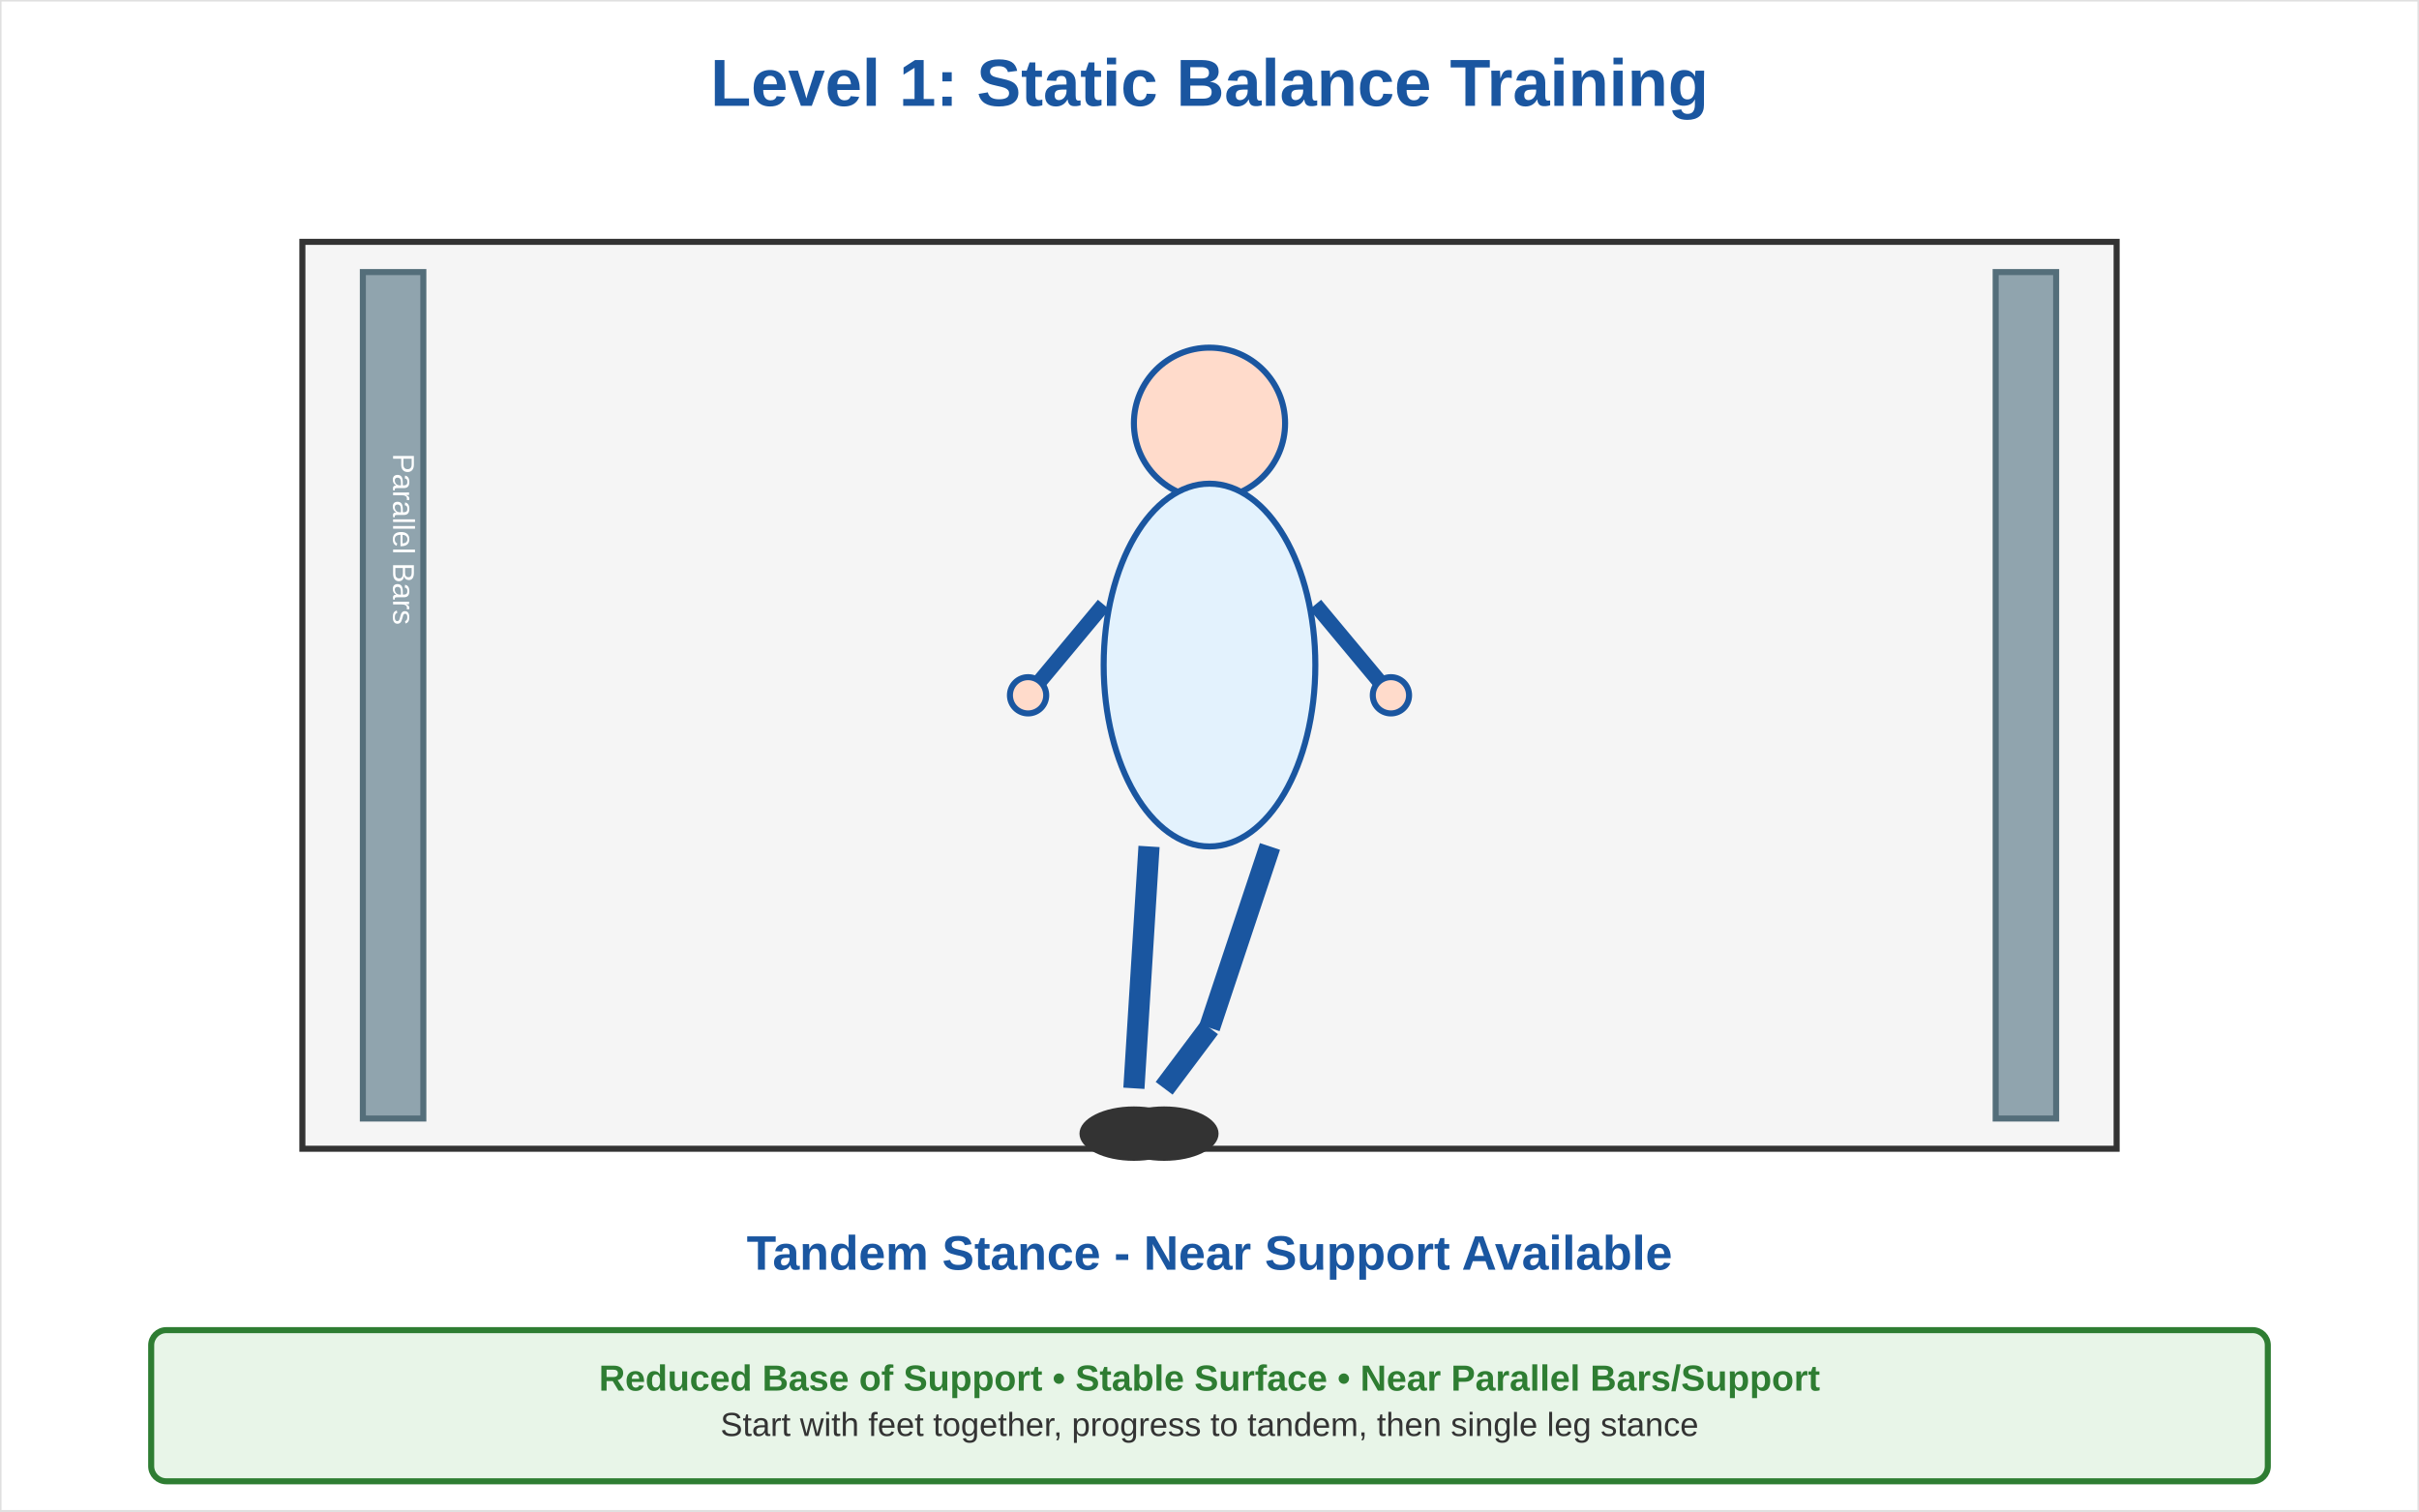
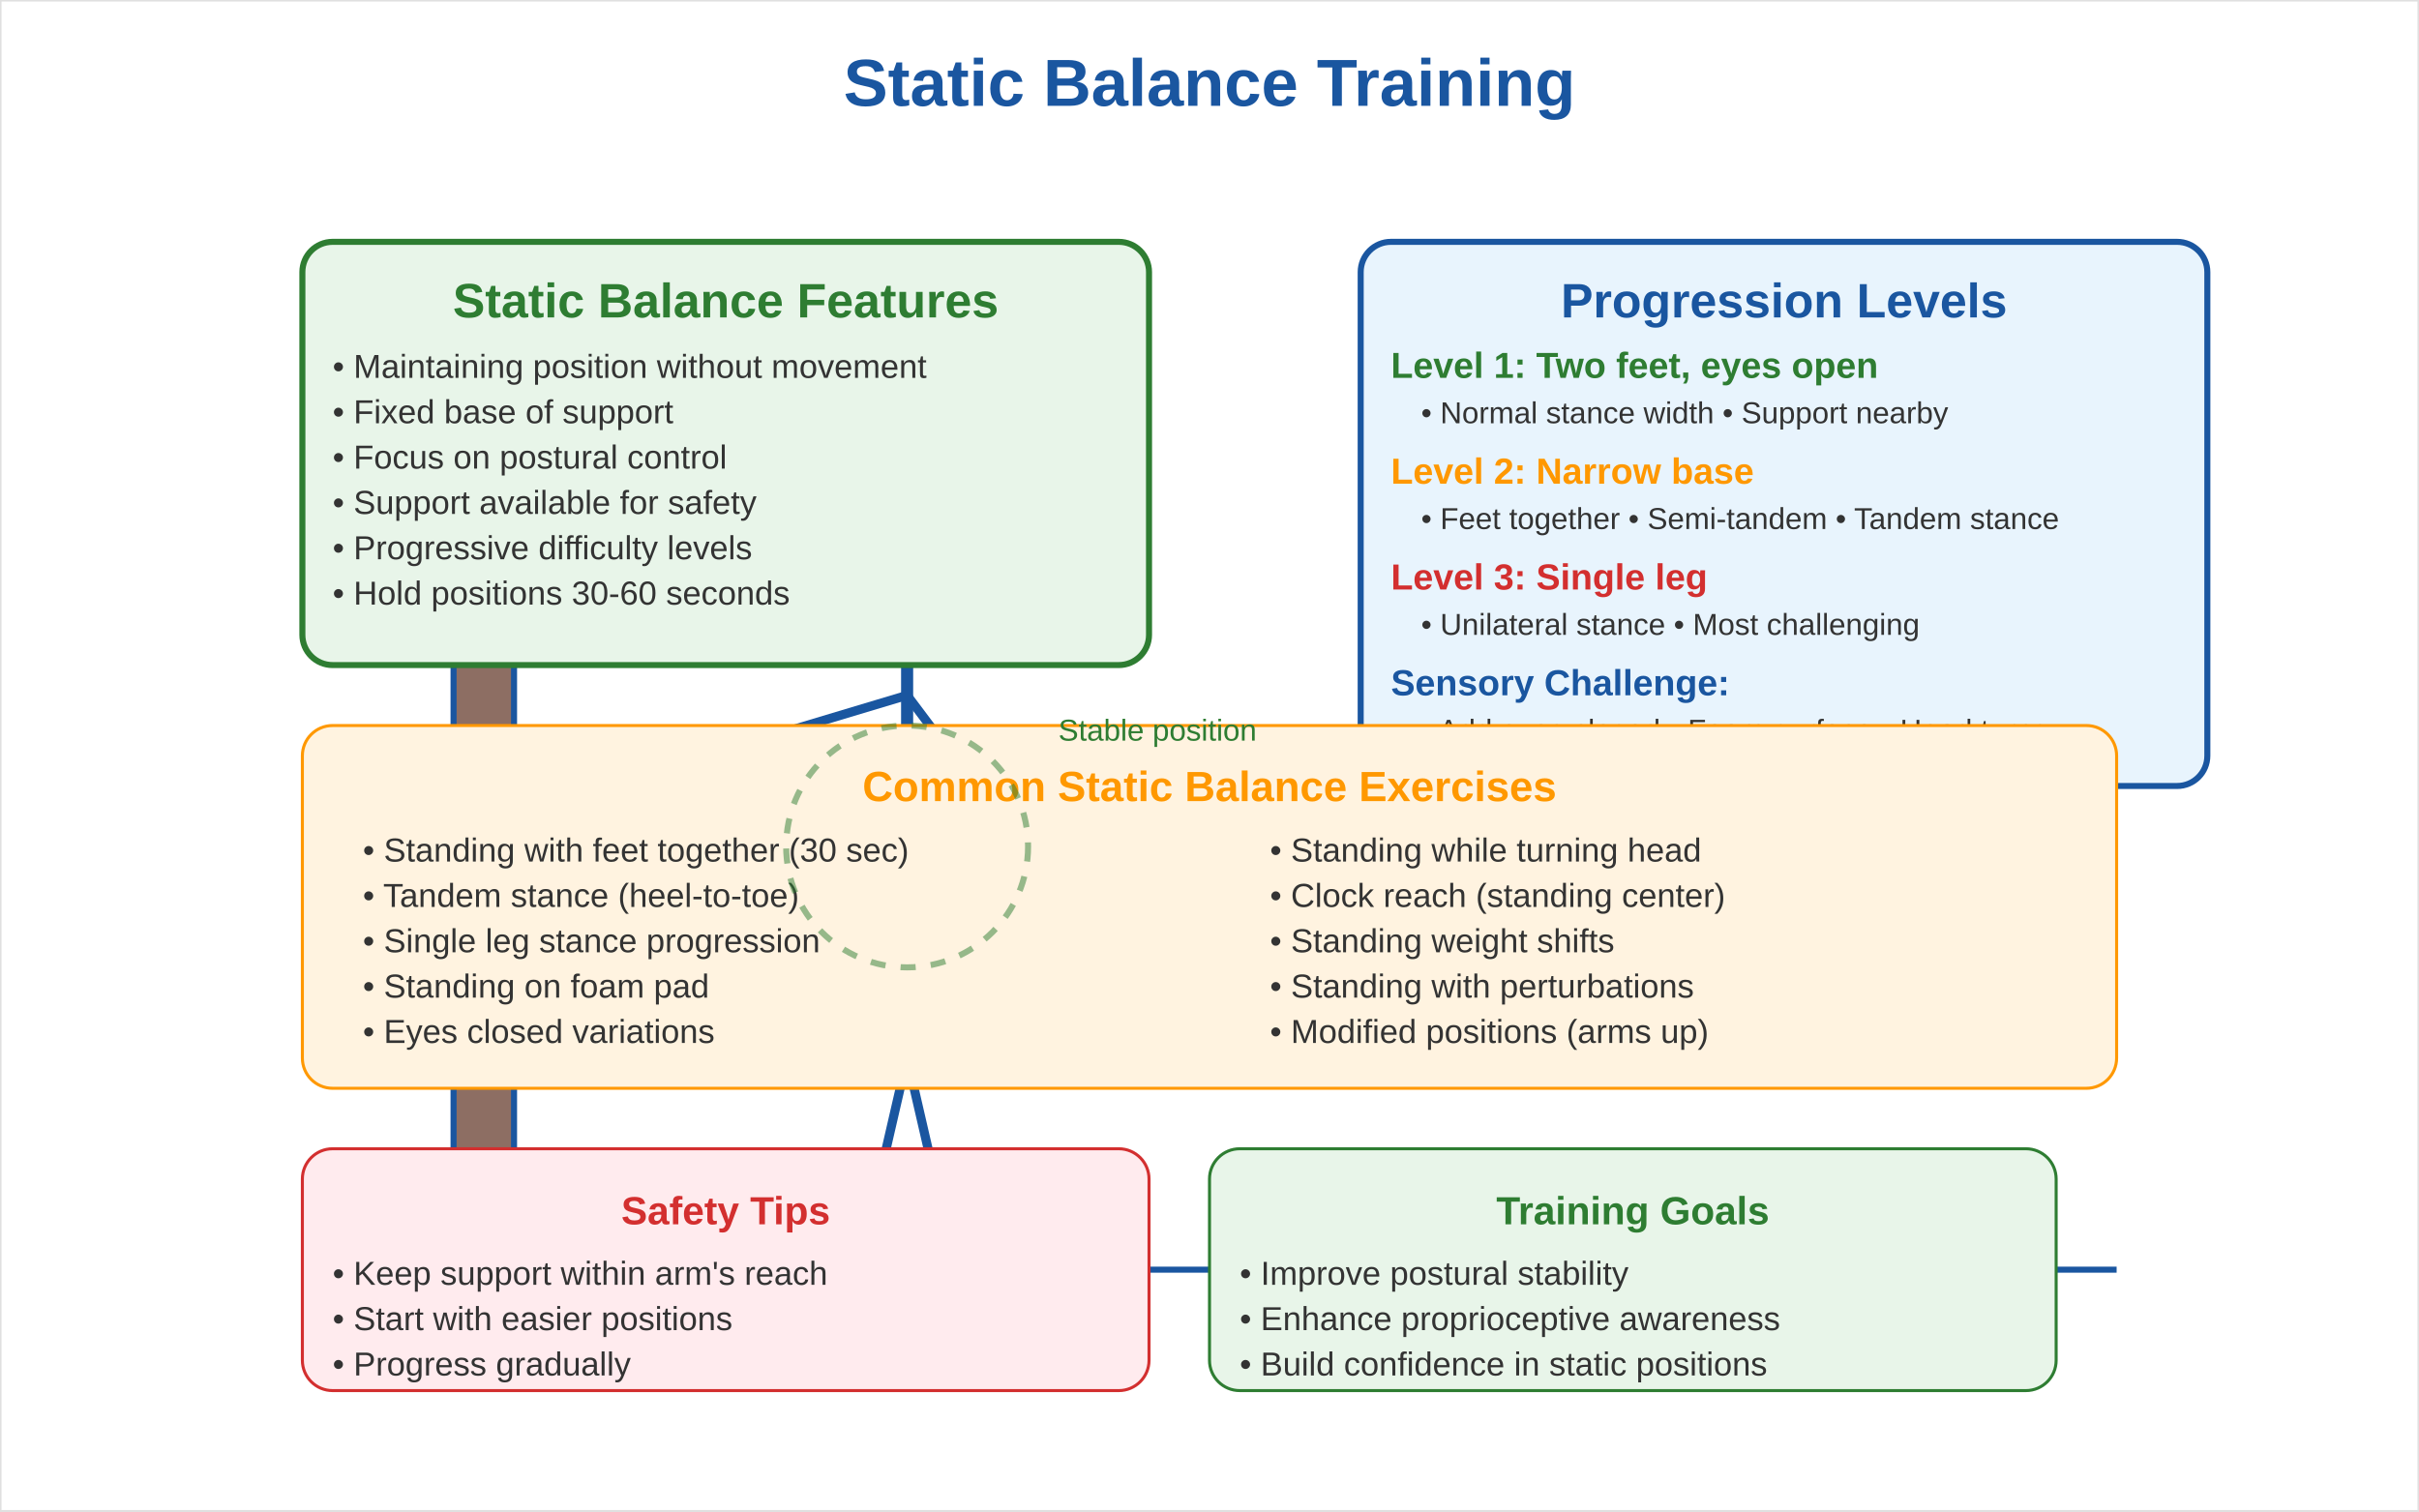
- <svg xmlns="http://www.w3.org/2000/svg" width="800" height="500">
+ <svg xmlns="http://www.w3.org/2000/svg" width="800" height="500" viewBox="0 0 800 500">
  <rect width="800" height="500" fill="white" stroke="#e0e0e0" stroke-width="1" />
-   <text x="400" y="35" font-family="Arial, sans-serif" font-size="22" font-weight="bold" fill="#1a56a0" text-anchor="middle">Level 1: Static Balance Training</text>
-   <rect x="100" y="80" width="600" height="300" fill="#f5f5f5" stroke="#333333" stroke-width="2" />
-   <rect x="120" y="90" width="20" height="280" fill="#90a4ae" stroke="#546e7a" stroke-width="2" />
-   <rect x="660" y="90" width="20" height="280" fill="#90a4ae" stroke="#546e7a" stroke-width="2" />
-   <text x="130" y="150" font-family="Arial, sans-serif" font-size="10" fill="white" transform="rotate(90, 130, 150)">Parallel Bars</text>
-   <circle cx="400" cy="140" r="25" fill="#ffdbcb" stroke="#1a56a0" stroke-width="2" />
-   <ellipse cx="400" cy="220" rx="35" ry="60" fill="#e3f2fd" stroke="#1a56a0" stroke-width="2" />
-   <line x1="365" y1="200" x2="340" y2="230" stroke="#1a56a0" stroke-width="5" />
-   <line x1="435" y1="200" x2="460" y2="230" stroke="#1a56a0" stroke-width="5" />
-   <circle cx="340" cy="230" r="6" fill="#ffdbcb" stroke="#1a56a0" stroke-width="2" />
-   <circle cx="460" cy="230" r="6" fill="#ffdbcb" stroke="#1a56a0" stroke-width="2" />
-   <line x1="380" y1="280" x2="375" y2="360" stroke="#1a56a0" stroke-width="7" />
-   <line x1="420" y1="280" x2="400" y2="340" stroke="#1a56a0" stroke-width="7" />
-   <line x1="400" y1="340" x2="385" y2="360" stroke="#1a56a0" stroke-width="7" />
-   <ellipse cx="375" cy="375" rx="18" ry="9" fill="#333333" />
-   <ellipse cx="385" cy="375" rx="18" ry="9" fill="#333333" />
-   <text x="400" y="420" font-family="Arial, sans-serif" font-size="16" fill="#1a56a0" text-anchor="middle" font-weight="bold">Tandem Stance - Near Support Available</text>
-   <rect x="50" y="440" width="700" height="50" fill="#e8f5e8" stroke="#2e7d32" stroke-width="2" rx="5" />
-   <text x="400" y="460" font-family="Arial, sans-serif" font-size="12" fill="#2e7d32" text-anchor="middle" font-weight="bold">Reduced Base of Support • Stable Surface • Near Parallel Bars/Support</text>
-   <text x="400" y="475" font-family="Arial, sans-serif" font-size="11" fill="#333333" text-anchor="middle">Start with feet together, progress to tandem, then single leg stance</text>
+   <text x="400" y="35" text-anchor="middle" font-family="Arial, sans-serif" font-size="22" font-weight="bold" fill="#1a56a0">
+     Static Balance Training
+   </text>
+   <line x1="100" y1="420" x2="700" y2="420" stroke="#1a56a0" stroke-width="2" />
+   <rect x="150" y="150" width="20" height="270" fill="#8d6e63" stroke="#1a56a0" stroke-width="2" />
+   <text x="180" y="140" font-family="Arial, sans-serif" font-size="11" fill="#333">Support available</text>
+   <circle cx="300" cy="180" r="25" fill="white" stroke="#1a56a0" stroke-width="2" />
+   <circle cx="290" cy="175" r="3" fill="#1a56a0" />
+   <circle cx="310" cy="175" r="3" fill="#1a56a0" />
+   <path d="M 285 190 Q 300 200 315 190" stroke="#1a56a0" stroke-width="2" fill="none" />
+   <line x1="300" y1="205" x2="300" y2="350" stroke="#1a56a0" stroke-width="4" />
+   <line x1="300" y1="230" x2="200" y2="260" stroke="#1a56a0" stroke-width="3" />
+   <line x1="200" y1="260" x2="180" y2="290" stroke="#1a56a0" stroke-width="3" />
+   <line x1="300" y1="230" x2="330" y2="270" stroke="#1a56a0" stroke-width="3" />
+   <line x1="330" y1="270" x2="350" y2="300" stroke="#1a56a0" stroke-width="3" />
+   <line x1="300" y1="350" x2="285" y2="415" stroke="#1a56a0" stroke-width="3" />
+   <line x1="300" y1="350" x2="315" y2="415" stroke="#1a56a0" stroke-width="3" />
+   <ellipse cx="280" cy="420" rx="15" ry="5" fill="#1a56a0" />
+   <ellipse cx="320" cy="420" rx="15" ry="5" fill="#1a56a0" />
+   <rect x="100" y="80" width="280" height="140" fill="#e8f5e9" stroke="#2e7d32" stroke-width="2" rx="10" />
+   <text x="240" y="105" text-anchor="middle" font-family="Arial, sans-serif" font-size="16" font-weight="bold" fill="#2e7d32">Static Balance Features</text>
+   <text x="110" y="125" font-family="Arial, sans-serif" font-size="11" fill="#333">• Maintaining position without movement</text>
+   <text x="110" y="140" font-family="Arial, sans-serif" font-size="11" fill="#333">• Fixed base of support</text>
+   <text x="110" y="155" font-family="Arial, sans-serif" font-size="11" fill="#333">• Focus on postural control</text>
+   <text x="110" y="170" font-family="Arial, sans-serif" font-size="11" fill="#333">• Support available for safety</text>
+   <text x="110" y="185" font-family="Arial, sans-serif" font-size="11" fill="#333">• Progressive difficulty levels</text>
+   <text x="110" y="200" font-family="Arial, sans-serif" font-size="11" fill="#333">• Hold positions 30-60 seconds</text>
+   <rect x="450" y="80" width="280" height="180" fill="#e8f4fd" stroke="#1a56a0" stroke-width="2" rx="10" />
+   <text x="590" y="105" text-anchor="middle" font-family="Arial, sans-serif" font-size="16" font-weight="bold" fill="#1a56a0">Progression Levels</text>
+   <text x="460" y="125" font-family="Arial, sans-serif" font-size="12" font-weight="bold" fill="#2e7d32">Level 1: Two feet, eyes open</text>
+   <text x="470" y="140" font-family="Arial, sans-serif" font-size="10" fill="#333">• Normal stance width • Support nearby</text>
+   <text x="460" y="160" font-family="Arial, sans-serif" font-size="12" font-weight="bold" fill="#ff9800">Level 2: Narrow base</text>
+   <text x="470" y="175" font-family="Arial, sans-serif" font-size="10" fill="#333">• Feet together • Semi-tandem • Tandem stance</text>
+   <text x="460" y="195" font-family="Arial, sans-serif" font-size="12" font-weight="bold" fill="#d32f2f">Level 3: Single leg</text>
+   <text x="470" y="210" font-family="Arial, sans-serif" font-size="10" fill="#333">• Unilateral stance • Most challenging</text>
+   <text x="460" y="230" font-family="Arial, sans-serif" font-size="12" font-weight="bold" fill="#1a56a0">Sensory Challenge:</text>
+   <text x="470" y="245" font-family="Arial, sans-serif" font-size="10" fill="#333">• Add eyes closed • Foam surface • Head turns</text>
+   <rect x="100" y="240" width="600" height="120" fill="#fff3e0" stroke="#ff9800" stroke-width="1" rx="10" />
+   <text x="400" y="265" text-anchor="middle" font-family="Arial, sans-serif" font-size="14" font-weight="bold" fill="#ff9800">Common Static Balance Exercises</text>
+   <text x="120" y="285" font-family="Arial, sans-serif" font-size="11" fill="#333">• Standing with feet together (30 sec)</text>
+   <text x="120" y="300" font-family="Arial, sans-serif" font-size="11" fill="#333">• Tandem stance (heel-to-toe)</text>
+   <text x="120" y="315" font-family="Arial, sans-serif" font-size="11" fill="#333">• Single leg stance progression</text>
+   <text x="120" y="330" font-family="Arial, sans-serif" font-size="11" fill="#333">• Standing on foam pad</text>
+   <text x="120" y="345" font-family="Arial, sans-serif" font-size="11" fill="#333">• Eyes closed variations</text>
+   <text x="420" y="285" font-family="Arial, sans-serif" font-size="11" fill="#333">• Standing while turning head</text>
+   <text x="420" y="300" font-family="Arial, sans-serif" font-size="11" fill="#333">• Clock reach (standing center)</text>
+   <text x="420" y="315" font-family="Arial, sans-serif" font-size="11" fill="#333">• Standing weight shifts</text>
+   <text x="420" y="330" font-family="Arial, sans-serif" font-size="11" fill="#333">• Standing with perturbations</text>
+   <text x="420" y="345" font-family="Arial, sans-serif" font-size="11" fill="#333">• Modified positions (arms up)</text>
+   <rect x="400" y="380" width="280" height="80" fill="#e8f5e9" stroke="#2e7d32" stroke-width="1" rx="10" />
+   <text x="540" y="405" text-anchor="middle" font-family="Arial, sans-serif" font-size="13" font-weight="bold" fill="#2e7d32">Training Goals</text>
+   <text x="410" y="425" font-family="Arial, sans-serif" font-size="11" fill="#333">• Improve postural stability</text>
+   <text x="410" y="440" font-family="Arial, sans-serif" font-size="11" fill="#333">• Enhance proprioceptive awareness</text>
+   <text x="410" y="455" font-family="Arial, sans-serif" font-size="11" fill="#333">• Build confidence in static positions</text>
+   <rect x="100" y="380" width="280" height="80" fill="#ffebee" stroke="#d32f2f" stroke-width="1" rx="10" />
+   <text x="240" y="405" text-anchor="middle" font-family="Arial, sans-serif" font-size="13" font-weight="bold" fill="#d32f2f">Safety Tips</text>
+   <text x="110" y="425" font-family="Arial, sans-serif" font-size="11" fill="#333">• Keep support within arm's reach</text>
+   <text x="110" y="440" font-family="Arial, sans-serif" font-size="11" fill="#333">• Start with easier positions</text>
+   <text x="110" y="455" font-family="Arial, sans-serif" font-size="11" fill="#333">• Progress gradually</text>
+   <circle cx="300" cy="280" r="40" fill="none" stroke="#2e7d32" stroke-width="2" stroke-dasharray="5,5" opacity="0.5" />
+   <text x="350" y="245" font-family="Arial, sans-serif" font-size="10" fill="#2e7d32">Stable position</text>
</svg>
